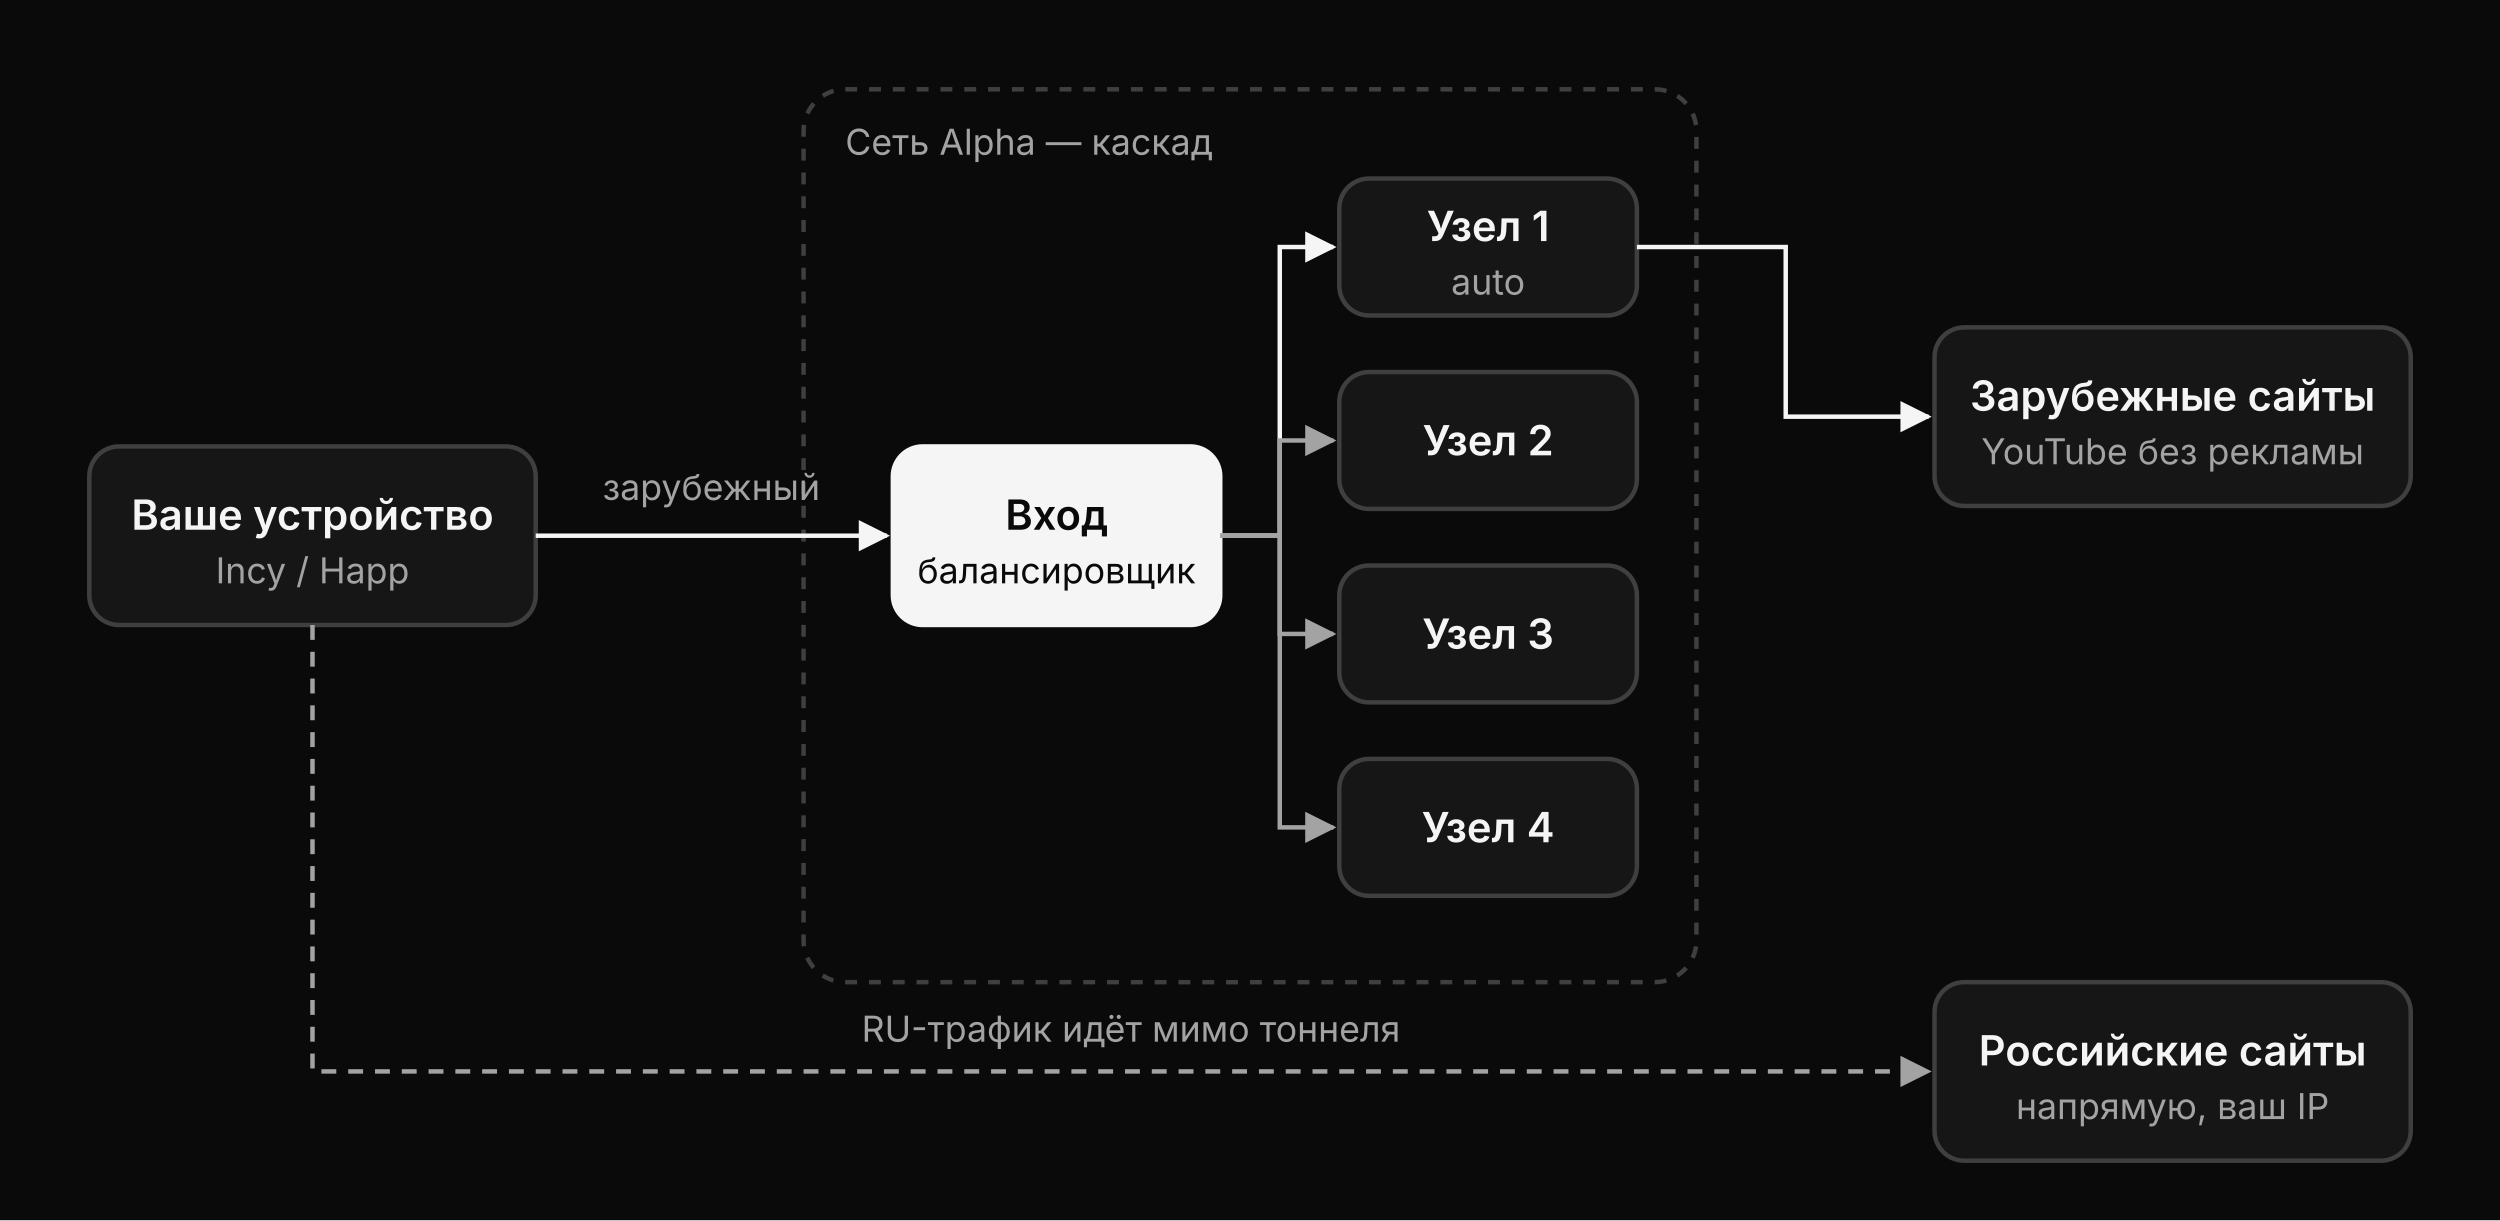
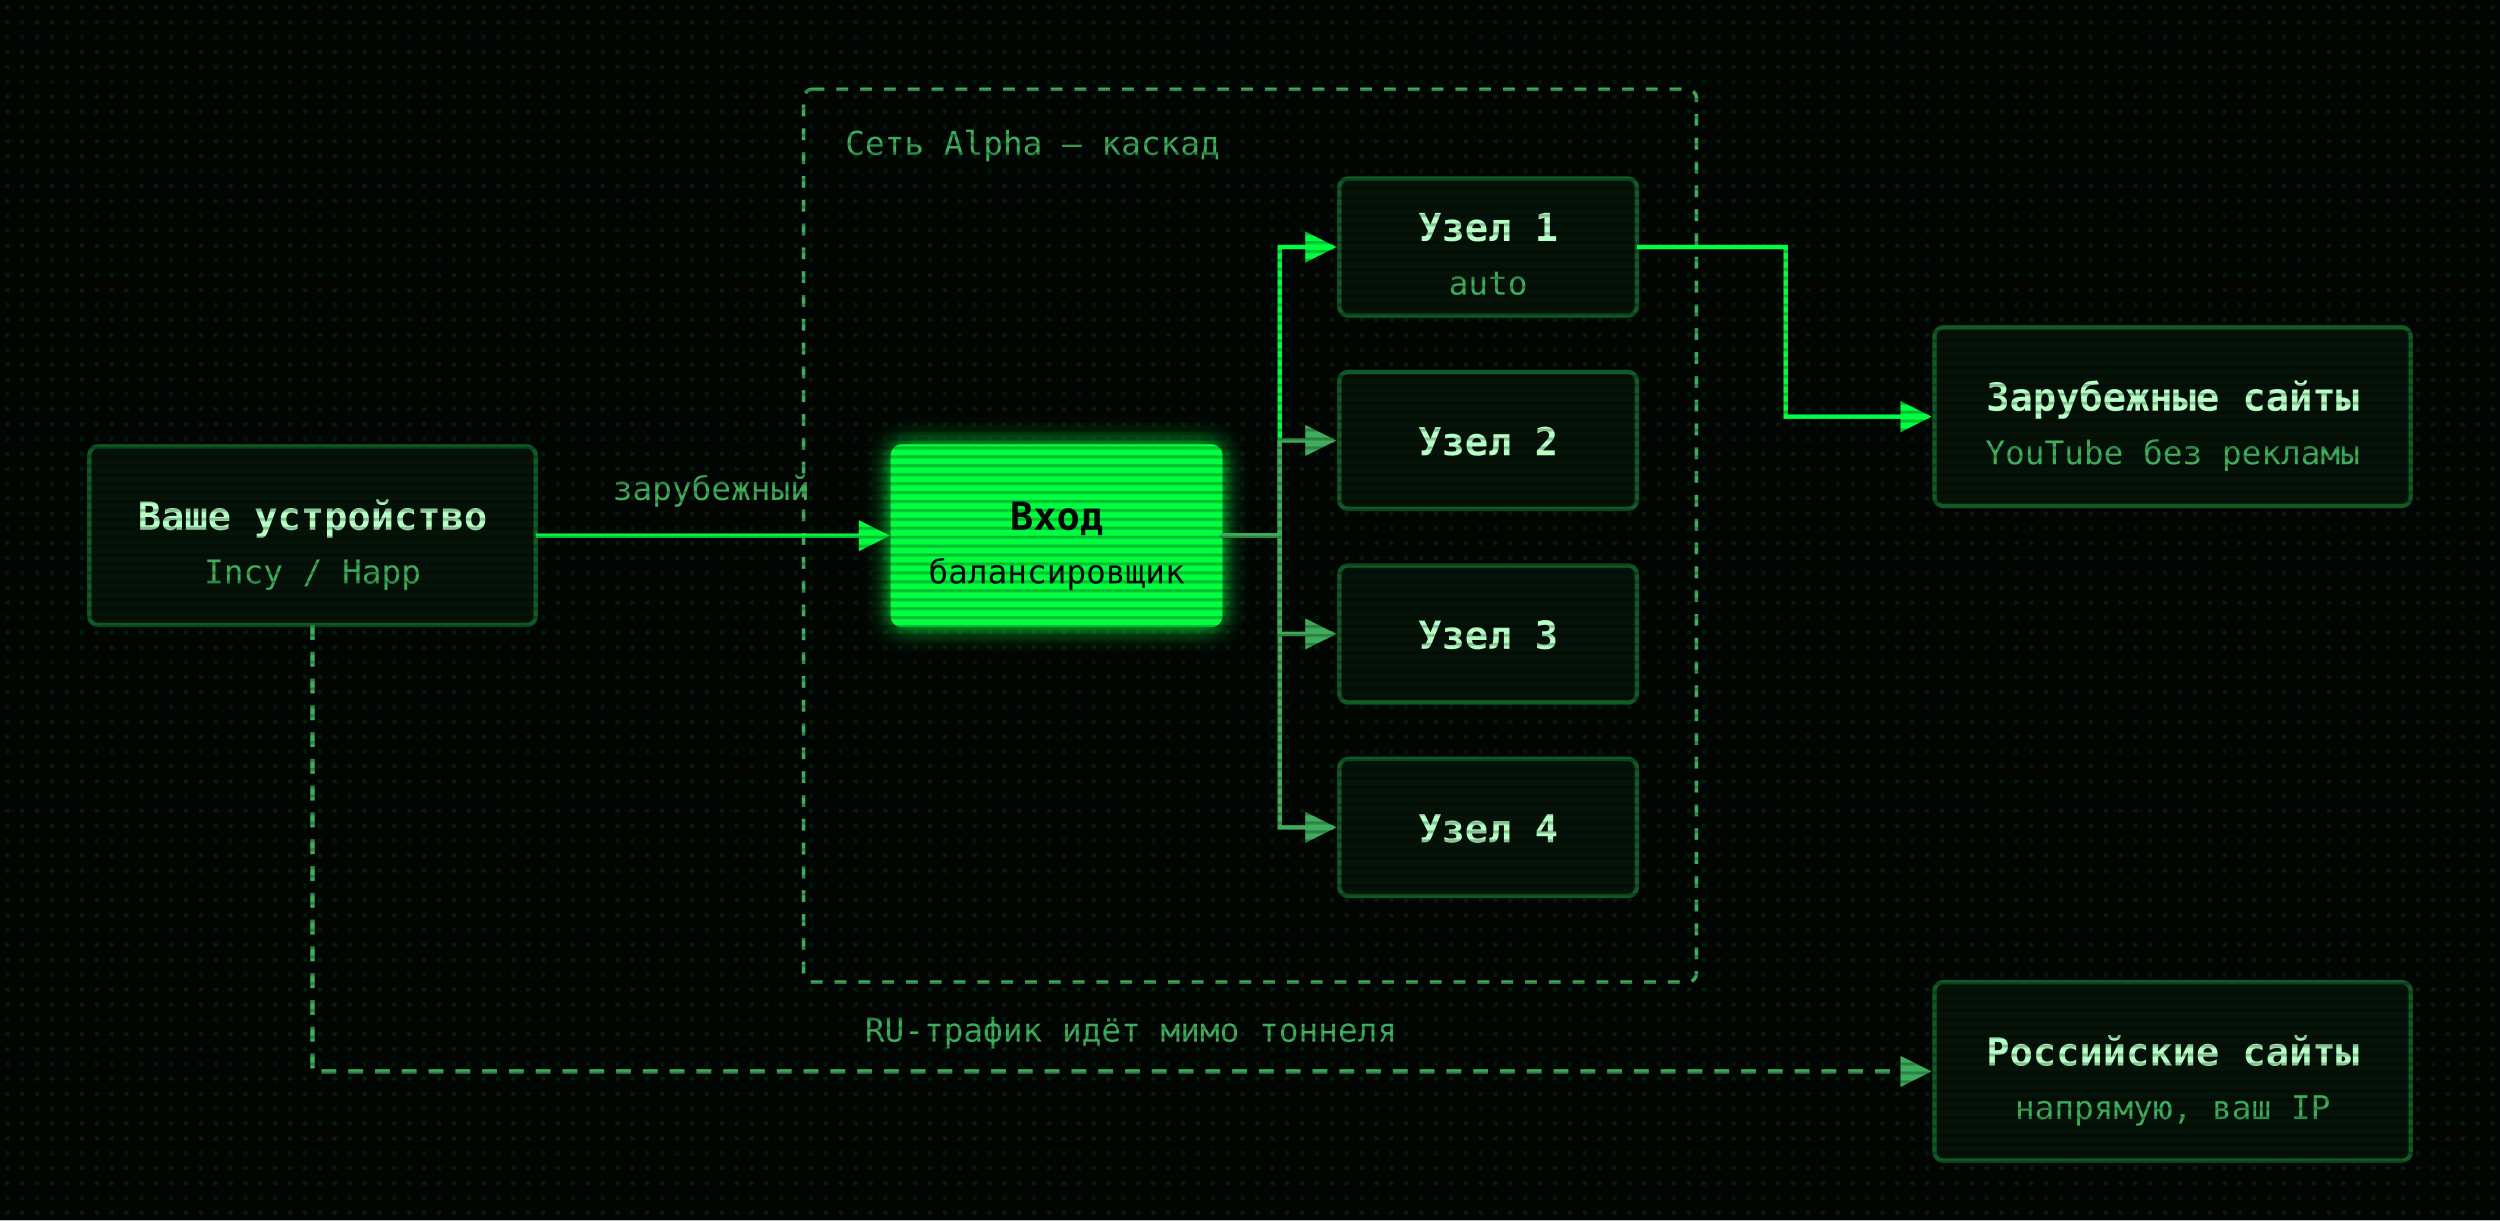
- <svg xmlns="http://www.w3.org/2000/svg" viewBox="0 0 840 410" font-family="Inter, -apple-system, Segoe UI, Roboto, sans-serif">
-   <rect width="840" height="410" fill="#0A0A0A" />
+ <svg xmlns="http://www.w3.org/2000/svg" viewBox="0 0 840 410" font-family="JetBrains Mono, ui-monospace, Menlo, Consolas, monospace">
  <defs>
    <marker id="a" viewBox="0 0 10 10" refX="9" refY="5" markerWidth="7" markerHeight="7" orient="auto-start-reverse">
-       <path d="M0 0L10 5L0 10z" fill="#F5F5F5" />
+       <path d="M0 0L10 5L0 10z" fill="#00FF41" />
    </marker>
    <marker id="am" viewBox="0 0 10 10" refX="9" refY="5" markerWidth="7" markerHeight="7" orient="auto-start-reverse">
-       <path d="M0 0L10 5L0 10z" fill="#A3A3A3" />
+       <path d="M0 0L10 5L0 10z" fill="#3FAE5C" />
    </marker>
+     <pattern id="ht" width="5" height="5" patternUnits="userSpaceOnUse">
+       <circle cx="2.5" cy="2.5" r="0.8" fill="#00FF41" fill-opacity="0.1" />
+     </pattern>
+     <pattern id="sl" width="3" height="3" patternUnits="userSpaceOnUse">
+       <rect width="3" height="1" fill="#000" fill-opacity="0.25" />
+     </pattern>
+     <filter id="glow" x="-30%" y="-30%" width="160%" height="160%">
+       <feGaussianBlur stdDeviation="4" result="b" />
+       <feMerge>
+         <feMergeNode in="b" />
+         <feMergeNode in="SourceGraphic" />
+       </feMerge>
+     </filter>
  </defs>
-   <rect x="30" y="150" width="150" height="60" rx="10" fill="#161616" stroke="#3F3F3F" stroke-width="1.5" />
-   <text x="105.0" y="178.0" text-anchor="middle" font-size="14" font-weight="600" fill="#F5F5F5">Ваше устройство</text>
-   <text x="105.0" y="196.0" text-anchor="middle" font-size="12" fill="#A3A3A3">Incy / Happ</text>
-   <rect x="270" y="30" width="300" height="300" rx="14" fill="none" stroke="#3F3F3F" stroke-width="1.5" stroke-dasharray="4 4" />
-   <text x="284" y="52" text-anchor="start" font-size="12" font-weight="400" fill="#A3A3A3">Сеть Alpha — каскад</text>
-   <rect x="300" y="150" width="110" height="60" rx="10" fill="#F5F5F5" stroke="#F5F5F5" stroke-width="1.5" />
-   <text x="355.0" y="178.0" text-anchor="middle" font-size="14" font-weight="600" fill="#0A0A0A">Вход</text>
-   <text x="355.0" y="196.0" text-anchor="middle" font-size="12" fill="#0A0A0A">балансировщик</text>
-   <rect x="450" y="60" width="100" height="46" rx="10" fill="#161616" stroke="#3F3F3F" stroke-width="1.5" />
-   <text x="500.0" y="81.0" text-anchor="middle" font-size="14" font-weight="600" fill="#F5F5F5">Узел 1</text>
-   <text x="500.0" y="99.0" text-anchor="middle" font-size="12" fill="#A3A3A3">auto</text>
-   <path d="M410 180 L430 180 L430 83 L448 83" fill="none" stroke="#F5F5F5" stroke-width="1.5" marker-end="url(#a)" />
-   <rect x="450" y="125" width="100" height="46" rx="10" fill="#161616" stroke="#3F3F3F" stroke-width="1.5" />
-   <text x="500.0" y="153.0" text-anchor="middle" font-size="14" font-weight="600" fill="#F5F5F5">Узел 2</text>
-   <path d="M410 180 L430 180 L430 148 L448 148" fill="none" stroke="#A3A3A3" stroke-width="1.5" marker-end="url(#am)" />
-   <rect x="450" y="190" width="100" height="46" rx="10" fill="#161616" stroke="#3F3F3F" stroke-width="1.5" />
-   <text x="500.0" y="218.0" text-anchor="middle" font-size="14" font-weight="600" fill="#F5F5F5">Узел 3</text>
-   <path d="M410 180 L430 180 L430 213 L448 213" fill="none" stroke="#A3A3A3" stroke-width="1.5" marker-end="url(#am)" />
-   <rect x="450" y="255" width="100" height="46" rx="10" fill="#161616" stroke="#3F3F3F" stroke-width="1.5" />
-   <text x="500.0" y="283.0" text-anchor="middle" font-size="14" font-weight="600" fill="#F5F5F5">Узел 4</text>
-   <path d="M410 180 L430 180 L430 278 L448 278" fill="none" stroke="#A3A3A3" stroke-width="1.5" marker-end="url(#am)" />
-   <path d="M180 180 L298 180" fill="none" stroke="#F5F5F5" stroke-width="1.5" marker-end="url(#a)" />
-   <text x="239" y="168" text-anchor="middle" font-size="12" fill="#A3A3A3">зарубежный</text>
-   <rect x="650" y="110" width="160" height="60" rx="10" fill="#161616" stroke="#3F3F3F" stroke-width="1.5" />
-   <text x="730.0" y="138.0" text-anchor="middle" font-size="14" font-weight="600" fill="#F5F5F5">Зарубежные сайты</text>
-   <text x="730.0" y="156.0" text-anchor="middle" font-size="12" fill="#A3A3A3">YouTube без рекламы</text>
-   <path d="M550 83 L600 83 L600 140 L648 140" fill="none" stroke="#F5F5F5" stroke-width="1.5" marker-end="url(#a)" />
-   <rect x="650" y="330" width="160" height="60" rx="10" fill="#161616" stroke="#3F3F3F" stroke-width="1.5" />
-   <text x="730.0" y="358.0" text-anchor="middle" font-size="14" font-weight="600" fill="#F5F5F5">Российские сайты</text>
-   <text x="730.0" y="376.0" text-anchor="middle" font-size="12" fill="#A3A3A3">напрямую, ваш IP</text>
-   <path d="M105 210 L105 360 L648 360" fill="none" stroke="#A3A3A3" stroke-width="1.5" stroke-dasharray="5 4" marker-end="url(#am)" />
-   <text x="380" y="350" text-anchor="middle" font-size="12" fill="#A3A3A3">RU-трафик идёт мимо тоннеля</text>
+   <rect width="840" height="410" fill="#020603" />
+   <rect width="840" height="410" fill="url(#ht)" />
+   <rect x="30" y="150" width="150" height="60" rx="3" fill="#041208" stroke="#0F5A25" stroke-width="1.5" />
+   <text x="105.0" y="178.0" text-anchor="middle" font-size="13" font-weight="700" fill="#B6FFC6">Ваше устройство</text>
+   <text x="105.0" y="196.0" text-anchor="middle" font-size="11" fill="#3FAE5C">Incy / Happ</text>
+   <rect x="270" y="30" width="300" height="300" rx="3" fill="none" stroke="#3FAE5C" stroke-width="1.2" stroke-dasharray="4 4" />
+   <text x="284" y="52" text-anchor="start" font-size="11" font-weight="400" fill="#3FAE5C">Сеть Alpha — каскад</text>
+   <rect x="300" y="150" width="110" height="60" rx="3" fill="#00FF41" stroke="#00FF41" stroke-width="1.5" filter="url(#glow)" />
+   <text x="355.0" y="178.0" text-anchor="middle" font-size="13" font-weight="700" fill="#020603">Вход</text>
+   <text x="355.0" y="196.0" text-anchor="middle" font-size="11" fill="#020603">балансировщик</text>
+   <rect x="450" y="60" width="100" height="46" rx="3" fill="#041208" stroke="#0F5A25" stroke-width="1.5" />
+   <text x="500.0" y="81.0" text-anchor="middle" font-size="13" font-weight="700" fill="#B6FFC6">Узел 1</text>
+   <text x="500.0" y="99.0" text-anchor="middle" font-size="11" fill="#3FAE5C">auto</text>
+   <path d="M410 180 L430 180 L430 83 L448 83" fill="none" stroke="#00FF41" stroke-width="1.5" marker-end="url(#a)" />
+   <rect x="450" y="125" width="100" height="46" rx="3" fill="#041208" stroke="#0F5A25" stroke-width="1.5" />
+   <text x="500.0" y="153.0" text-anchor="middle" font-size="13" font-weight="700" fill="#B6FFC6">Узел 2</text>
+   <path d="M410 180 L430 180 L430 148 L448 148" fill="none" stroke="#3FAE5C" stroke-width="1.5" marker-end="url(#am)" />
+   <rect x="450" y="190" width="100" height="46" rx="3" fill="#041208" stroke="#0F5A25" stroke-width="1.5" />
+   <text x="500.0" y="218.0" text-anchor="middle" font-size="13" font-weight="700" fill="#B6FFC6">Узел 3</text>
+   <path d="M410 180 L430 180 L430 213 L448 213" fill="none" stroke="#3FAE5C" stroke-width="1.5" marker-end="url(#am)" />
+   <rect x="450" y="255" width="100" height="46" rx="3" fill="#041208" stroke="#0F5A25" stroke-width="1.5" />
+   <text x="500.0" y="283.0" text-anchor="middle" font-size="13" font-weight="700" fill="#B6FFC6">Узел 4</text>
+   <path d="M410 180 L430 180 L430 278 L448 278" fill="none" stroke="#3FAE5C" stroke-width="1.5" marker-end="url(#am)" />
+   <path d="M180 180 L298 180" fill="none" stroke="#00FF41" stroke-width="1.5" marker-end="url(#a)" />
+   <text x="239" y="168" text-anchor="middle" font-size="11" fill="#3FAE5C">зарубежный</text>
+   <rect x="650" y="110" width="160" height="60" rx="3" fill="#041208" stroke="#0F5A25" stroke-width="1.5" />
+   <text x="730.0" y="138.0" text-anchor="middle" font-size="13" font-weight="700" fill="#B6FFC6">Зарубежные сайты</text>
+   <text x="730.0" y="156.0" text-anchor="middle" font-size="11" fill="#3FAE5C">YouTube без рекламы</text>
+   <path d="M550 83 L600 83 L600 140 L648 140" fill="none" stroke="#00FF41" stroke-width="1.5" marker-end="url(#a)" />
+   <rect x="650" y="330" width="160" height="60" rx="3" fill="#041208" stroke="#0F5A25" stroke-width="1.5" />
+   <text x="730.0" y="358.0" text-anchor="middle" font-size="13" font-weight="700" fill="#B6FFC6">Российские сайты</text>
+   <text x="730.0" y="376.0" text-anchor="middle" font-size="11" fill="#3FAE5C">напрямую, ваш IP</text>
+   <path d="M105 210 L105 360 L648 360" fill="none" stroke="#3FAE5C" stroke-width="1.5" stroke-dasharray="5 4" marker-end="url(#am)" />
+   <text x="380" y="350" text-anchor="middle" font-size="11" fill="#3FAE5C">RU-трафик идёт мимо тоннеля</text>
+   <rect width="840" height="410" fill="url(#sl)" pointer-events="none" />
</svg>
